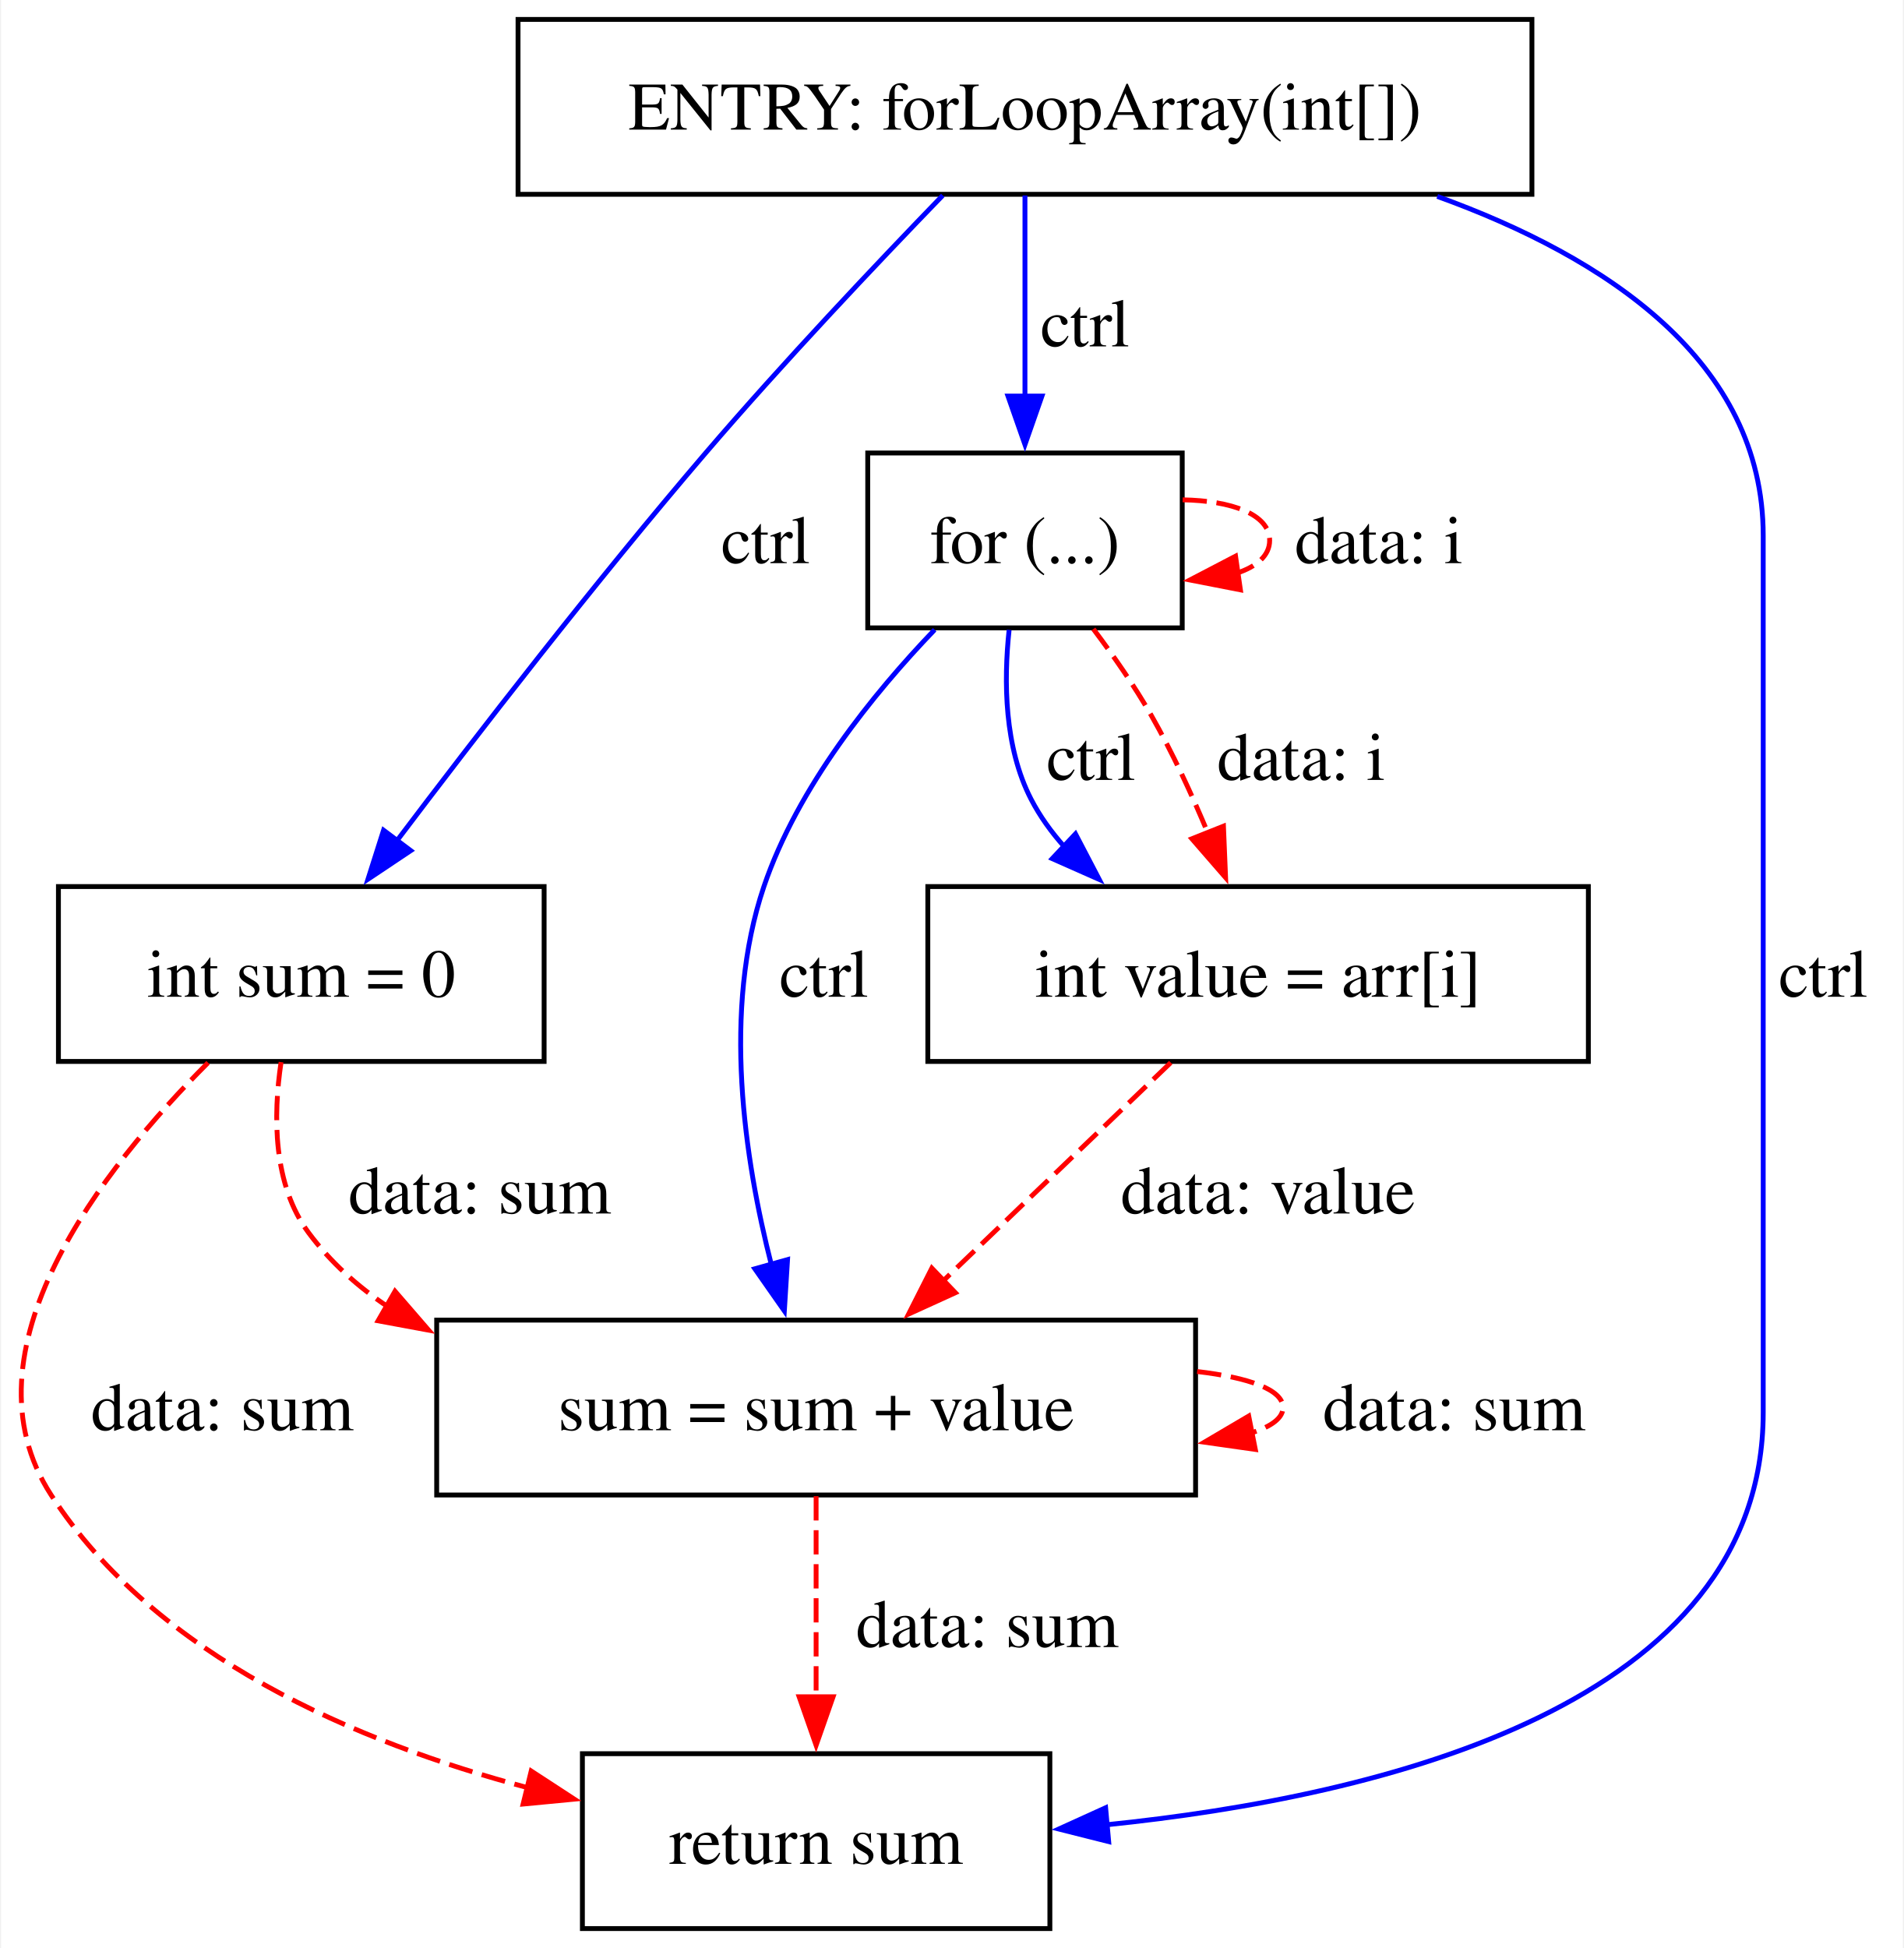
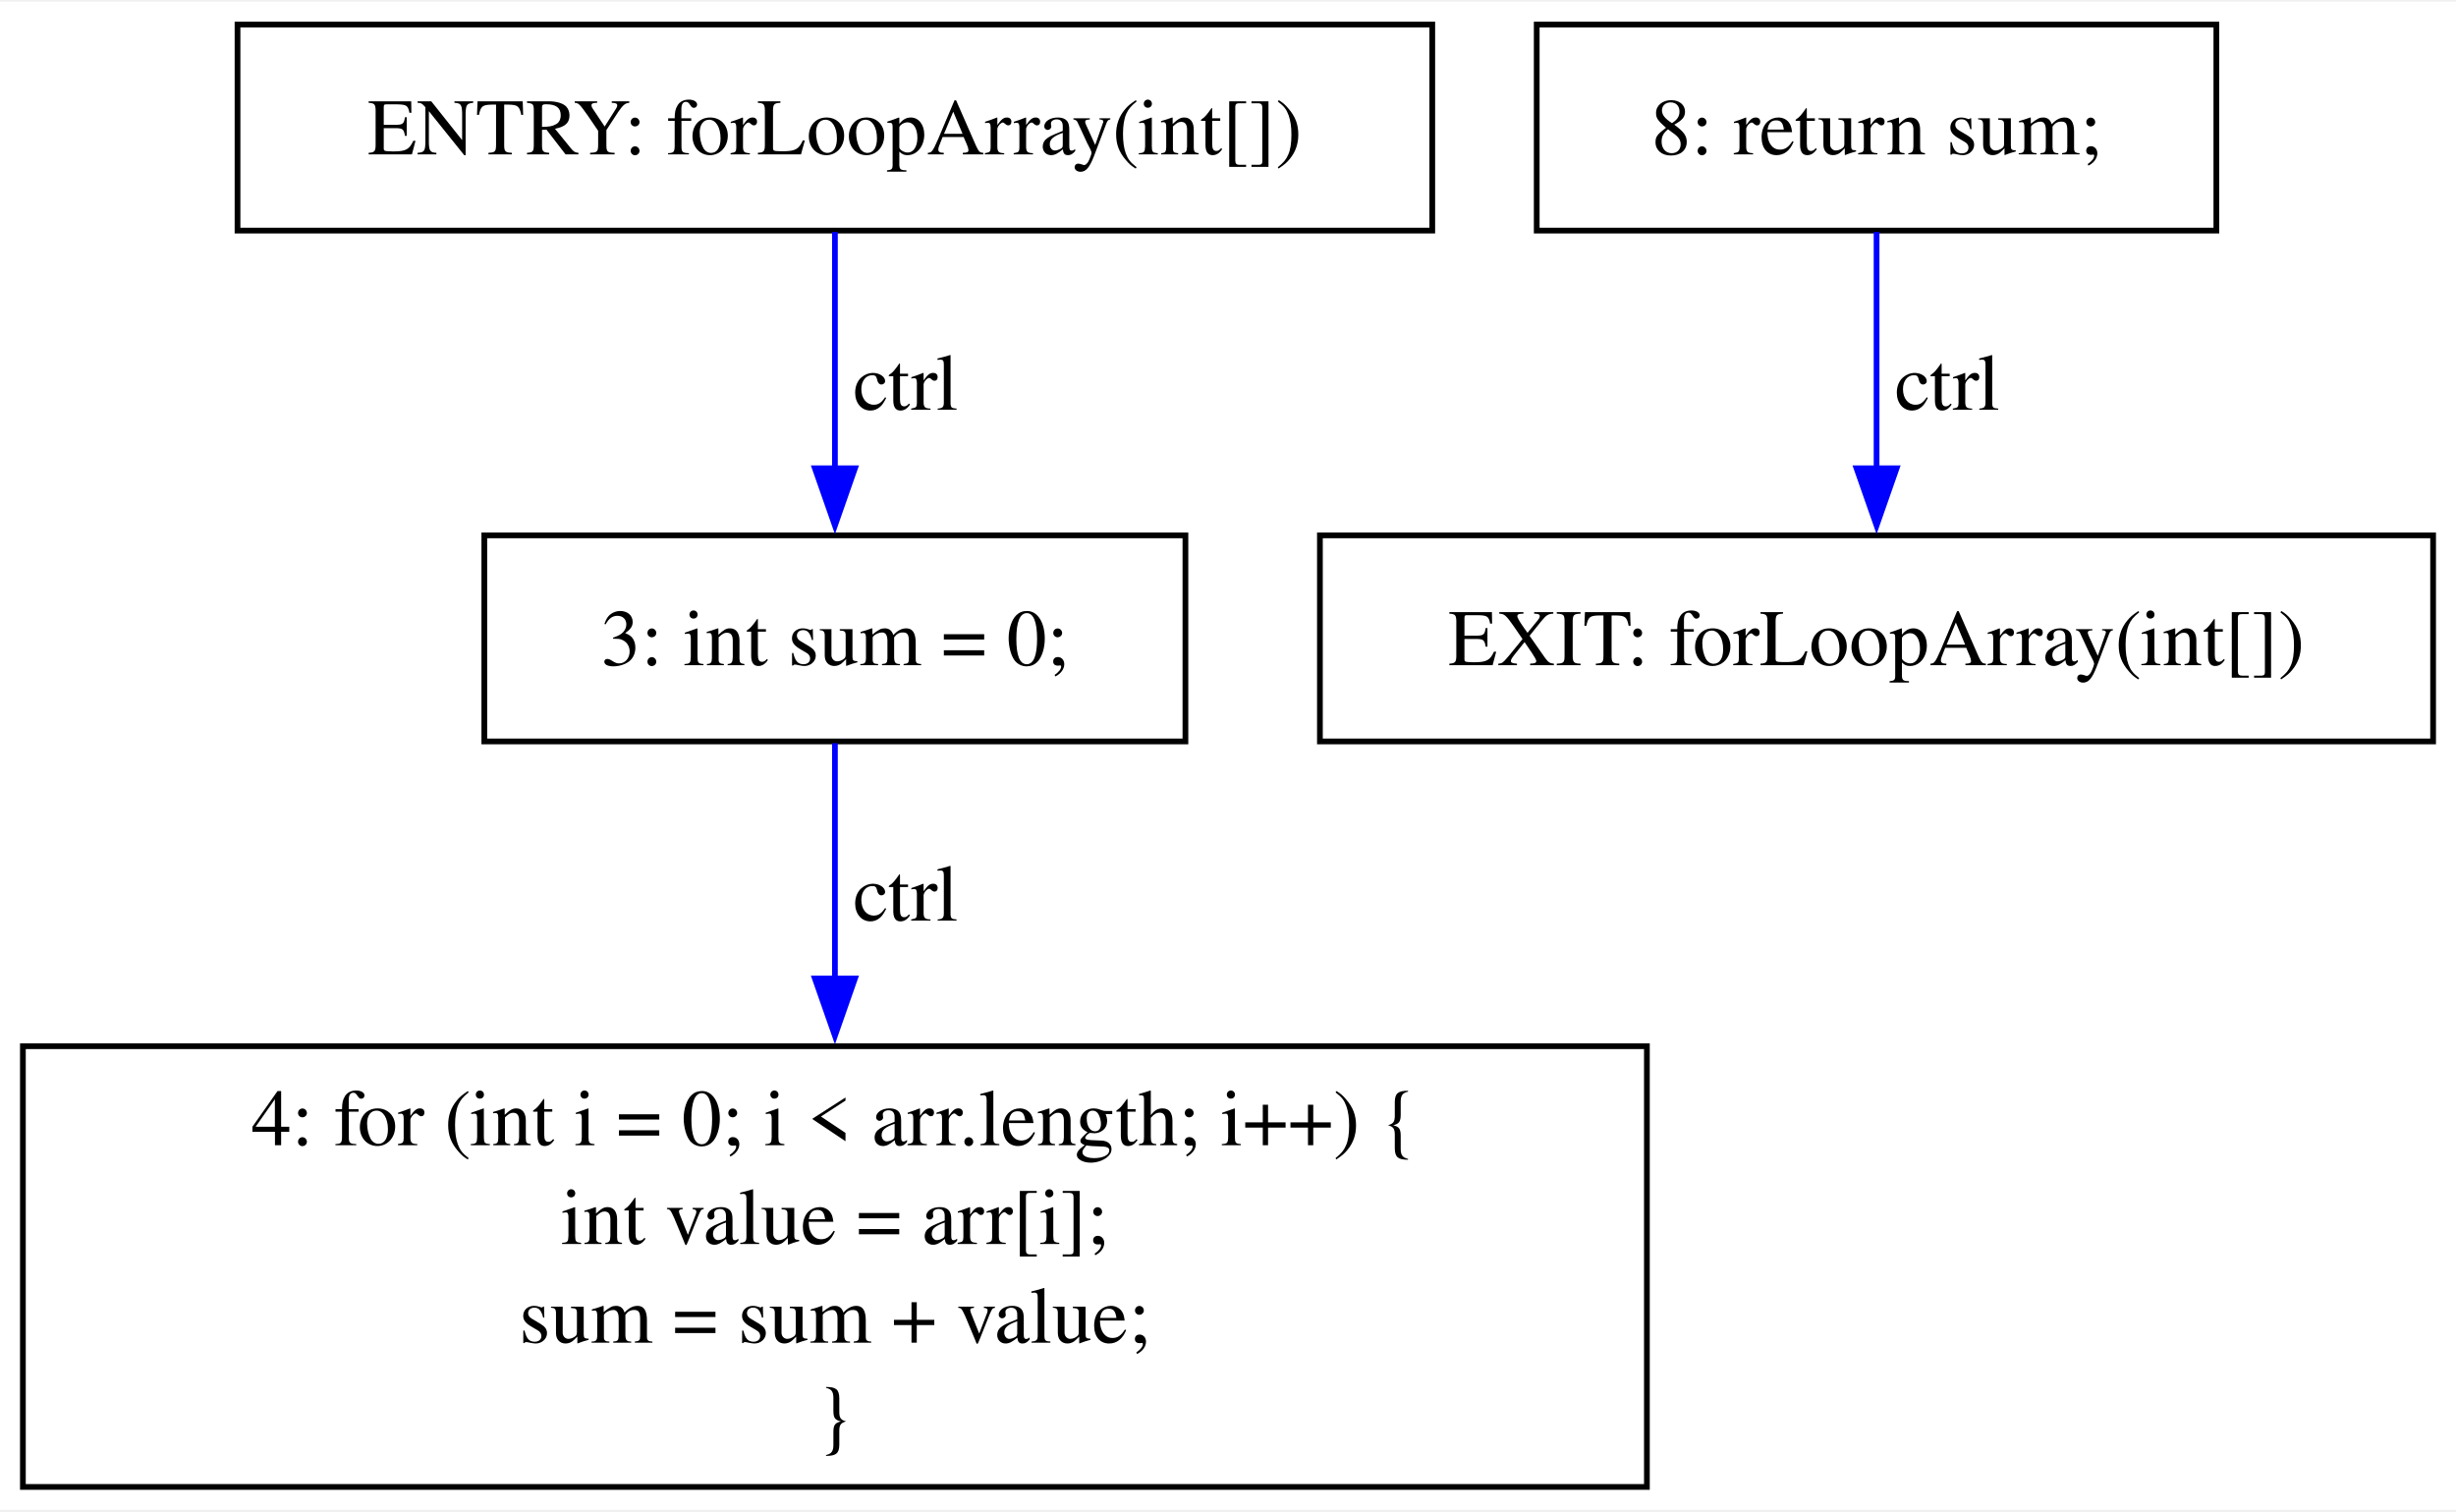
- <svg xmlns="http://www.w3.org/2000/svg" width="392pt" height="401pt" viewBox="0.00 0.00 391.56 401.00">
-   <g id="graph0" class="graph" transform="scale(1 1) rotate(0) translate(4 397)">
-     <polygon fill="white" stroke="none" points="-4,4 -4,-397 387.56,-397 387.56,4 -4,4" />
+ <svg xmlns="http://www.w3.org/2000/svg" width="429pt" height="264pt" viewBox="0.00 0.00 429.12 263.50">
+   <g id="graph0" class="graph" transform="scale(1 1) rotate(0) translate(4 259.5)">
+     <polygon fill="white" stroke="none" points="-4,4 -4,-259.5 425.12,-259.5 425.12,4 -4,4" />
    <g id="node1" class="node">
-       <polygon fill="none" stroke="black" points="311.19,-393 102.44,-393 102.44,-357 311.19,-357 311.19,-393" />
-       <text text-anchor="middle" x="206.81" y="-370.32" font-family="Times,serif" font-size="14.00">ENTRY: forLoopArray(int[])</text>
+       <polygon fill="none" stroke="black" points="246.25,-255.5 37.5,-255.5 37.5,-219.5 246.25,-219.5 246.25,-255.5" />
+       <text text-anchor="middle" x="141.88" y="-232.82" font-family="Times,serif" font-size="14.00">ENTRY: forLoopArray(int[])</text>
+     </g>
+     <g id="node3" class="node">
+       <polygon fill="none" stroke="black" points="203.12,-166.25 80.62,-166.25 80.62,-130.25 203.12,-130.25 203.12,-166.25" />
+       <text text-anchor="middle" x="141.88" y="-143.57" font-family="Times,serif" font-size="14.00">3: int sum = 0;</text>
+     </g>
+     <g id="edge1" class="edge">
+       <path fill="none" stroke="blue" d="M141.88,-219.26C141.88,-207.43 141.88,-191.45 141.88,-177.75" />
+       <polygon fill="blue" stroke="blue" points="145.38,-177.97 141.88,-167.97 138.38,-177.97 145.38,-177.97" />
+       <text text-anchor="middle" x="154.25" y="-188.2" font-family="Times,serif" font-size="14.00">ctrl</text>
    </g>
    <g id="node2" class="node">
-       <polygon fill="none" stroke="black" points="107.81,-214.5 7.81,-214.5 7.81,-178.5 107.81,-178.5 107.81,-214.5" />
-       <text text-anchor="middle" x="57.81" y="-191.82" font-family="Times,serif" font-size="14.00">int sum = 0</text>
+       <polygon fill="none" stroke="black" points="421.12,-166.25 226.62,-166.25 226.62,-130.25 421.12,-130.25 421.12,-166.25" />
+       <text text-anchor="middle" x="323.88" y="-143.57" font-family="Times,serif" font-size="14.00">EXIT: forLoopArray(int[])</text>
    </g>
-     <g id="edge1" class="edge">
-       <path fill="none" stroke="blue" d="M189.89,-356.78C176.35,-342.79 157.04,-322.4 141.06,-303.75 118.35,-277.24 93.88,-245.61 77.39,-223.79" />
-       <polygon fill="blue" stroke="blue" points="80.35,-221.9 71.54,-216.01 74.75,-226.1 80.35,-221.9" />
-       <text text-anchor="middle" x="153.44" y="-281.07" font-family="Times,serif" font-size="14.00">ctrl</text>
-     </g>
-     <g id="node3" class="node">
-       <polygon fill="none" stroke="black" points="239.19,-303.75 174.44,-303.75 174.44,-267.75 239.19,-267.75 239.19,-303.75" />
-       <text text-anchor="middle" x="206.81" y="-281.07" font-family="Times,serif" font-size="14.00">for (...)</text>
+     <g id="node4" class="node">
+       <polygon fill="none" stroke="black" points="283.75,-77 0,-77 0,0 283.75,0 283.75,-77" />
+       <text text-anchor="middle" x="141.88" y="-59.7" font-family="Times,serif" font-size="14.00">4: for (int i = 0; i &lt; arr.length; i++) {</text>
+       <text text-anchor="middle" x="141.88" y="-42.45" font-family="Times,serif" font-size="14.00">    int value = arr[i];</text>
+       <text text-anchor="middle" x="141.88" y="-25.2" font-family="Times,serif" font-size="14.00">    sum = sum + value;</text>
+       <text text-anchor="middle" x="141.88" y="-7.95" font-family="Times,serif" font-size="14.00">}</text>
    </g>
    <g id="edge2" class="edge">
-       <path fill="none" stroke="blue" d="M206.81,-356.76C206.81,-344.93 206.81,-328.95 206.81,-315.25" />
-       <polygon fill="blue" stroke="blue" points="210.31,-315.47 206.81,-305.47 203.31,-315.47 210.31,-315.47" />
-       <text text-anchor="middle" x="219.19" y="-325.7" font-family="Times,serif" font-size="14.00">ctrl</text>
-     </g>
-     <g id="node6" class="node">
-       <polygon fill="none" stroke="black" points="211.94,-36 115.69,-36 115.69,0 211.94,0 211.94,-36" />
-       <text text-anchor="middle" x="163.81" y="-13.32" font-family="Times,serif" font-size="14.00">return sum</text>
-     </g>
-     <g id="edge5" class="edge">
-       <path fill="none" stroke="blue" d="M291.7,-356.57C326.52,-344 358.81,-322.65 358.81,-286.75 358.81,-286.75 358.81,-286.75 358.81,-106.25 358.81,-46.18 280.77,-27.2 223.43,-21.35" />
-       <polygon fill="blue" stroke="blue" points="224.05,-17.9 213.77,-20.49 223.42,-24.87 224.05,-17.9" />
-       <text text-anchor="middle" x="371.19" y="-191.82" font-family="Times,serif" font-size="14.00">ctrl</text>
+       <path fill="none" stroke="blue" d="M141.88,-129.94C141.88,-118.66 141.88,-103.32 141.88,-88.49" />
+       <polygon fill="blue" stroke="blue" points="145.38,-88.83 141.88,-78.83 138.38,-88.83 145.38,-88.83" />
+       <text text-anchor="middle" x="154.25" y="-98.95" font-family="Times,serif" font-size="14.00">ctrl</text>
    </g>
    <g id="node5" class="node">
-       <polygon fill="none" stroke="black" points="241.94,-125.25 85.69,-125.25 85.69,-89.25 241.94,-89.25 241.94,-125.25" />
-       <text text-anchor="middle" x="163.81" y="-102.58" font-family="Times,serif" font-size="14.00">sum = sum + value</text>
-     </g>
-     <g id="edge8" class="edge">
-       <path fill="none" stroke="red" stroke-dasharray="5,2" d="M53.65,-178.36C52,-167.29 51.96,-153.16 59.31,-143.25 63.83,-137.16 69.46,-132.11 75.74,-127.94" />
-       <polygon fill="red" stroke="red" points="77.11,-131.19 84.04,-123.18 73.62,-125.11 77.11,-131.19" />
-       <text text-anchor="middle" x="94.56" y="-147.2" font-family="Times,serif" font-size="14.00">data: sum</text>
-     </g>
-     <g id="edge11" class="edge">
-       <path fill="none" stroke="red" stroke-dasharray="5,2" d="M38.62,-178.24C16.97,-156.62 -12.88,-118.83 6.31,-89.25 27.93,-55.94 69.43,-38.28 104.41,-29.01" />
-       <polygon fill="red" stroke="red" points="105.15,-32.43 114.03,-26.64 103.48,-25.63 105.15,-32.43" />
-       <text text-anchor="middle" x="41.56" y="-102.58" font-family="Times,serif" font-size="14.00">data: sum</text>
-     </g>
-     <g id="edge6" class="edge">
-       <path fill="none" stroke="red" stroke-dasharray="5,2" d="M239.27,-294.11C249.31,-293.94 257.19,-291.15 257.19,-285.75 257.19,-282.63 254.55,-280.38 250.39,-279" />
-       <polygon fill="red" stroke="red" points="251.17,-275.58 240.77,-277.61 250.17,-282.51 251.17,-275.58" />
-       <text text-anchor="middle" x="279.69" y="-281.07" font-family="Times,serif" font-size="14.00">data: i</text>
-     </g>
-     <g id="node4" class="node">
-       <polygon fill="none" stroke="black" points="322.81,-214.5 186.81,-214.5 186.81,-178.5 322.81,-178.5 322.81,-214.5" />
-       <text text-anchor="middle" x="254.81" y="-191.82" font-family="Times,serif" font-size="14.00">int value = arr[i]</text>
+       <polygon fill="none" stroke="black" points="383.25,-255.5 264.5,-255.5 264.5,-219.5 383.25,-219.5 383.25,-255.5" />
+       <text text-anchor="middle" x="323.88" y="-232.82" font-family="Times,serif" font-size="14.00">8: return sum;</text>
    </g>
    <g id="edge3" class="edge">
-       <path fill="none" stroke="blue" d="M203.55,-267.34C202.41,-256.7 202.57,-243.15 208.06,-232.5 209.88,-228.97 212.24,-225.7 214.93,-222.69" />
-       <polygon fill="blue" stroke="blue" points="217.21,-225.35 222.11,-215.96 212.42,-220.25 217.21,-225.35" />
-       <text text-anchor="middle" x="220.44" y="-236.45" font-family="Times,serif" font-size="14.00">ctrl</text>
-     </g>
-     <g id="edge7" class="edge">
-       <path fill="none" stroke="red" stroke-dasharray="5,2" d="M220.9,-267.51C225.03,-262.02 229.36,-255.8 232.81,-249.75 237.17,-242.11 241.17,-233.44 244.53,-225.38" />
-       <polygon fill="red" stroke="red" points="247.68,-226.93 248.12,-216.34 241.17,-224.34 247.68,-226.93" />
-       <text text-anchor="middle" x="263.7" y="-236.45" font-family="Times,serif" font-size="14.00">data: i</text>
-     </g>
-     <g id="edge4" class="edge">
-       <path fill="none" stroke="blue" d="M188.22,-267.37C175.61,-254.24 160.01,-235.01 153.06,-214.5 144.44,-189.05 149.03,-158.35 154.63,-136.52" />
-       <polygon fill="blue" stroke="blue" points="157.93,-137.71 157.27,-127.14 151.19,-135.82 157.93,-137.71" />
-       <text text-anchor="middle" x="165.44" y="-191.82" font-family="Times,serif" font-size="14.00">ctrl</text>
-     </g>
-     <g id="edge10" class="edge">
-       <path fill="none" stroke="red" stroke-dasharray="5,2" d="M236.83,-178.26C223.37,-165.36 204.77,-147.51 189.7,-133.07" />
-       <polygon fill="red" stroke="red" points="192.49,-130.89 182.85,-126.5 187.64,-135.95 192.49,-130.89" />
-       <text text-anchor="middle" x="256.84" y="-147.2" font-family="Times,serif" font-size="14.00">data: value</text>
-     </g>
-     <g id="edge9" class="edge">
-       <path fill="none" stroke="red" stroke-dasharray="5,2" d="M242.26,-114.67C252.87,-113.43 259.94,-110.95 259.94,-107.25 259.94,-105.11 257.58,-103.38 253.53,-102.06" />
-       <polygon fill="red" stroke="red" points="254.24,-98.63 243.75,-100.12 252.88,-105.5 254.24,-98.63" />
-       <text text-anchor="middle" x="295.19" y="-102.58" font-family="Times,serif" font-size="14.00">data: sum</text>
-     </g>
-     <g id="edge12" class="edge">
-       <path fill="none" stroke="red" stroke-dasharray="5,2" d="M163.81,-89.01C163.81,-77.18 163.81,-61.2 163.81,-47.5" />
-       <polygon fill="red" stroke="red" points="167.31,-47.72 163.81,-37.72 160.31,-47.72 167.31,-47.72" />
-       <text text-anchor="middle" x="199.06" y="-57.95" font-family="Times,serif" font-size="14.00">data: sum</text>
+       <path fill="none" stroke="blue" d="M323.88,-219.26C323.88,-207.43 323.88,-191.45 323.88,-177.75" />
+       <polygon fill="blue" stroke="blue" points="327.38,-177.97 323.88,-167.97 320.38,-177.97 327.38,-177.97" />
+       <text text-anchor="middle" x="336.25" y="-188.2" font-family="Times,serif" font-size="14.00">ctrl</text>
    </g>
  </g>
</svg>
